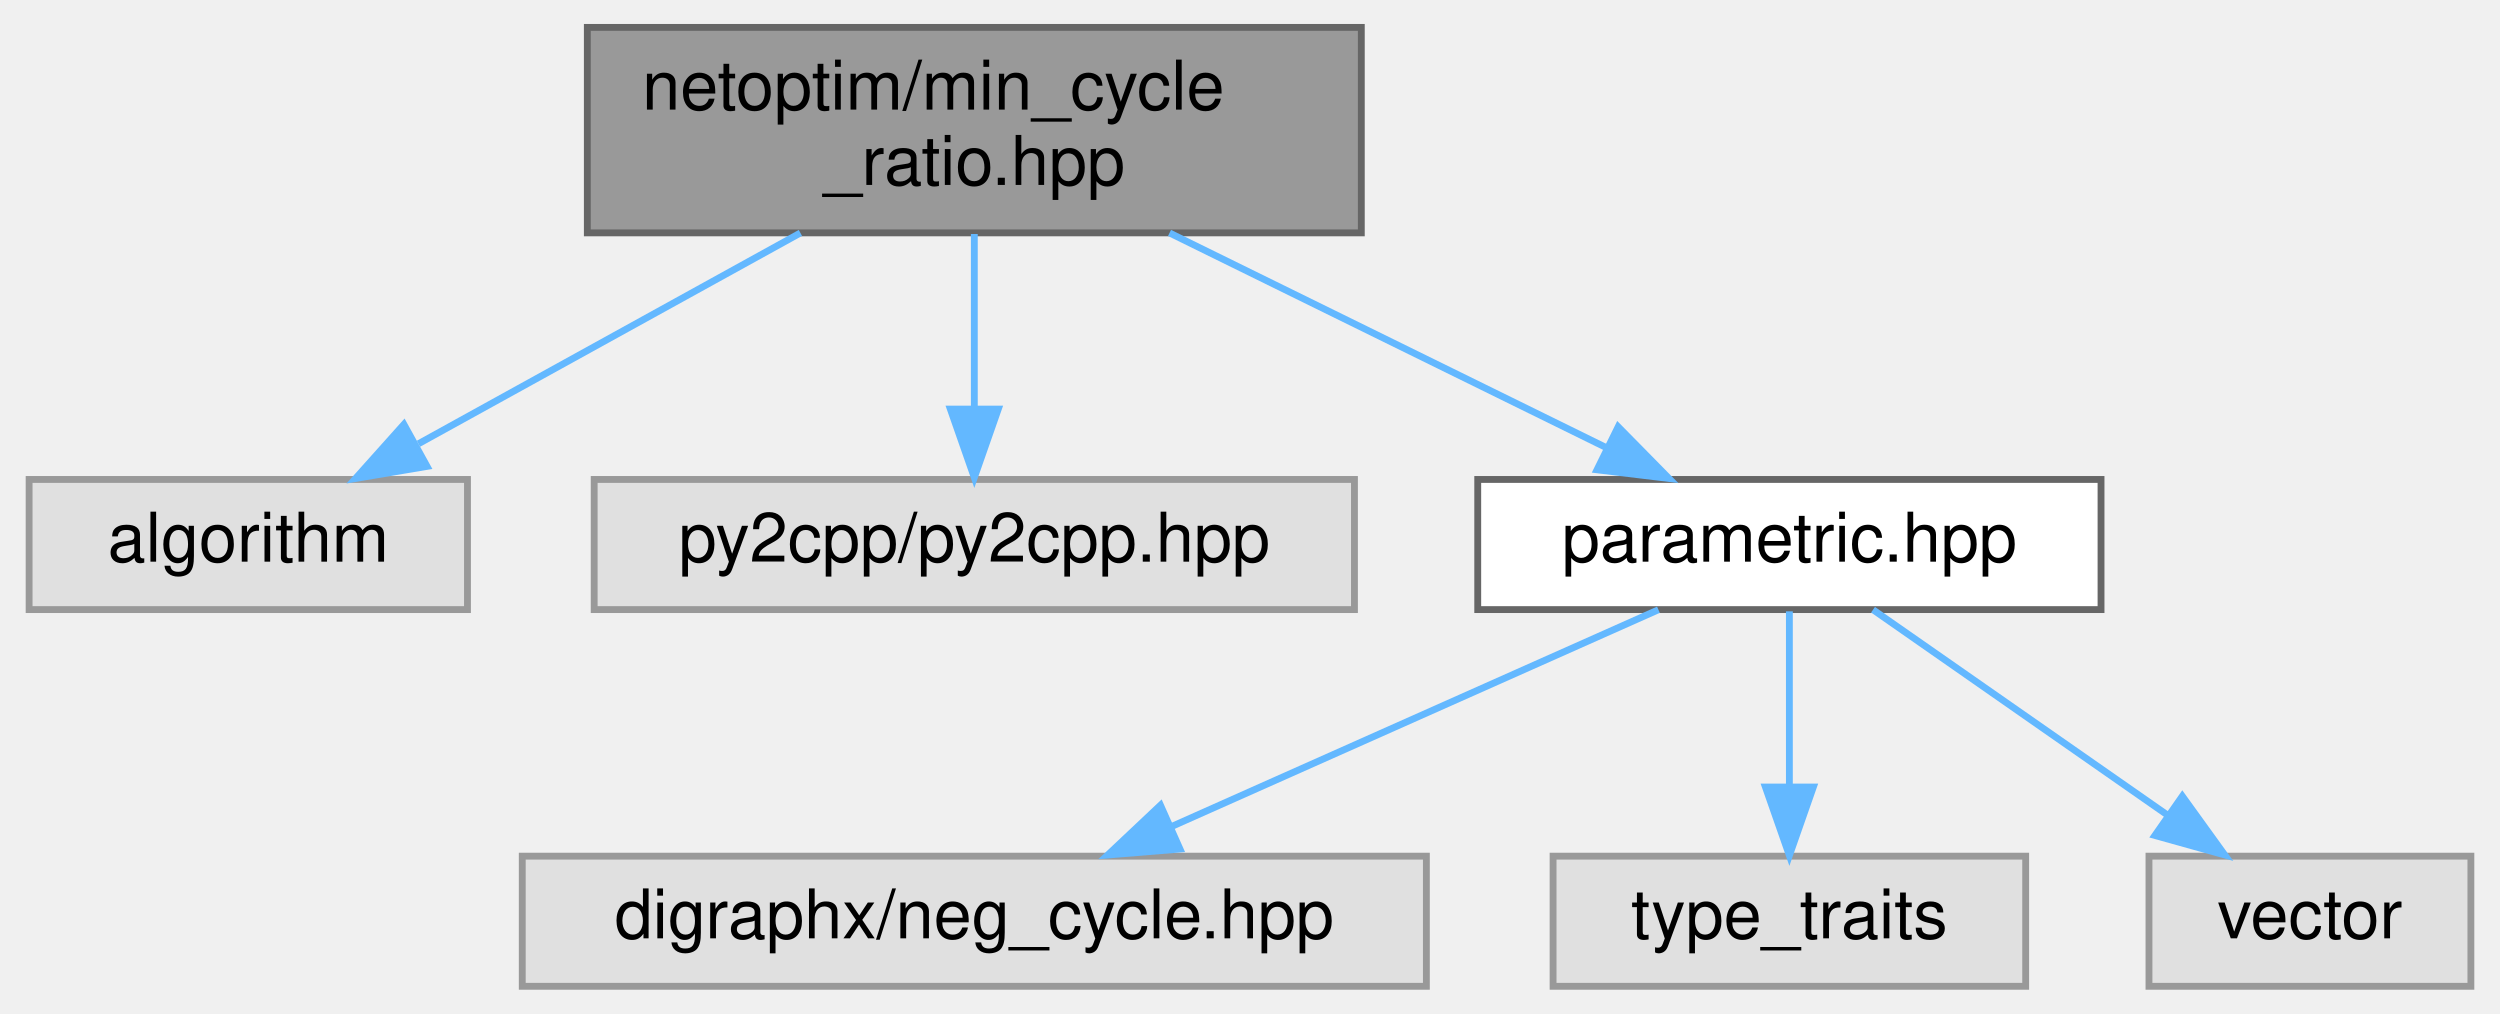
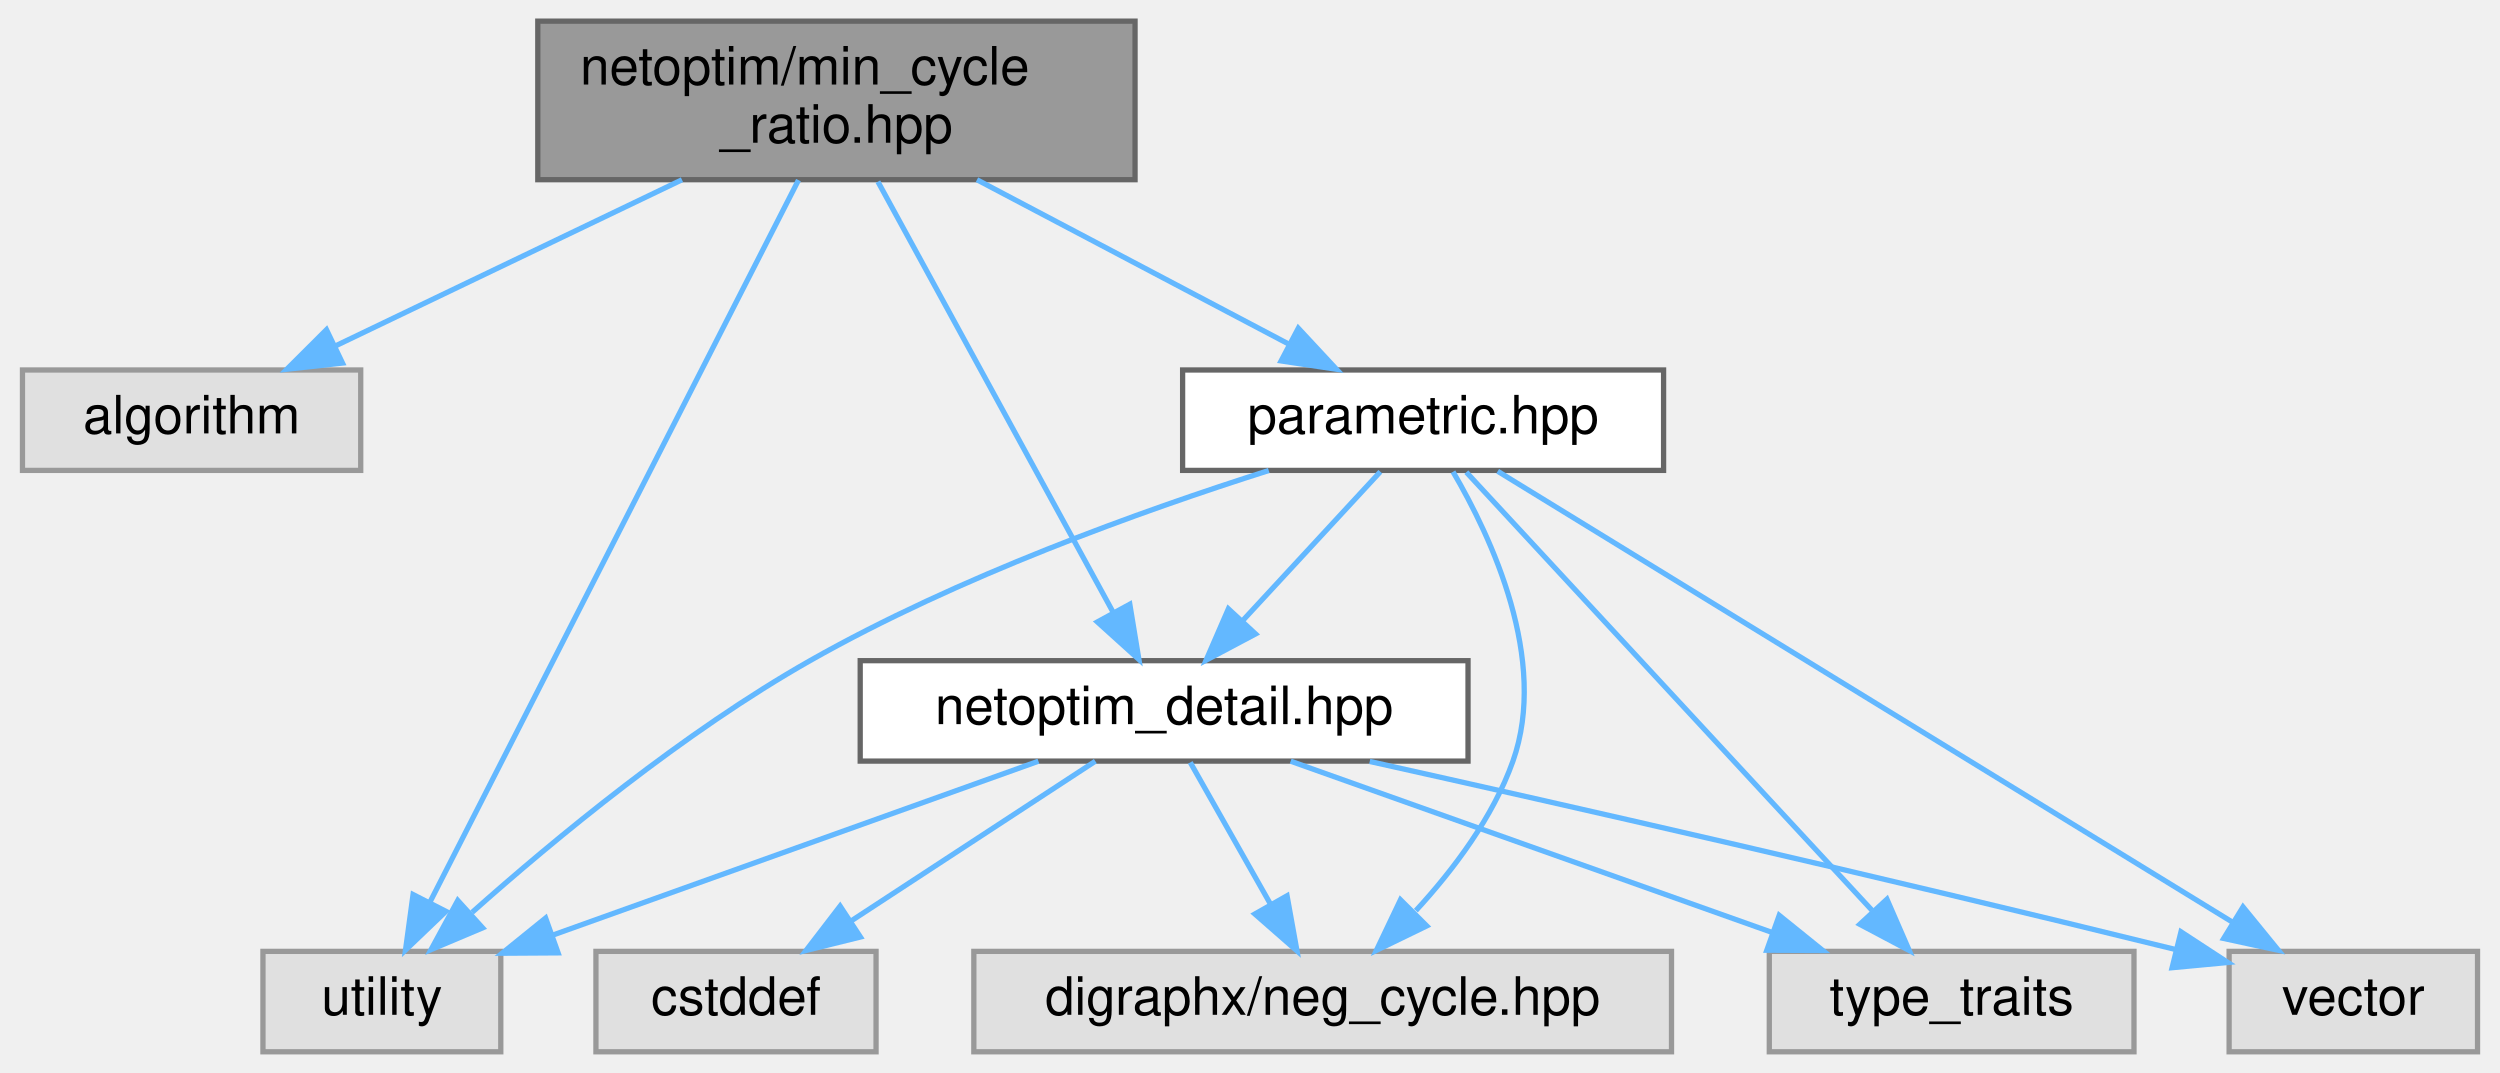
- <svg xmlns="http://www.w3.org/2000/svg" xmlns:xlink="http://www.w3.org/1999/xlink" width="365pt" height="148pt" viewBox="0.00 0.00 364.50 148.00">
-   <g id="graph0" class="graph" transform="scale(1 1) rotate(0) translate(4 144)">
+ <svg xmlns="http://www.w3.org/2000/svg" xmlns:xlink="http://www.w3.org/1999/xlink" width="473pt" height="203pt" viewBox="0.00 0.00 472.50 203.00">
+   <g id="graph0" class="graph" transform="scale(1 1) rotate(0) translate(4 199)">
    <g id="Node000001" class="node">
      <g id="a_Node000001">
        <a xlink:title="Minimum cost-to-time cycle ratio problem solver.">
-           <polygon fill="#999999" stroke="#666666" points="194.5,-140 81.5,-140 81.5,-110 194.5,-110 194.5,-140" />
-           <text text-anchor="start" x="89.5" y="-128" font-family="Helvetica,sans-Serif" font-size="10.00">netoptim/min_cycle</text>
-           <text text-anchor="middle" x="138" y="-117" font-family="Helvetica,sans-Serif" font-size="10.00">_ratio.hpp</text>
+           <polygon fill="#999999" stroke="#666666" points="210.5,-195 97.5,-195 97.5,-165 210.5,-165 210.5,-195" />
+           <text text-anchor="start" x="105.5" y="-183" font-family="Helvetica,sans-Serif" font-size="10.00">netoptim/min_cycle</text>
+           <text text-anchor="middle" x="154" y="-172" font-family="Helvetica,sans-Serif" font-size="10.00">_ratio.hpp</text>
        </a>
      </g>
    </g>
    <g id="Node000002" class="node">
      <g id="a_Node000002">
        <a xlink:title=" ">
-           <polygon fill="#e0e0e0" stroke="#999999" points="64,-74 0,-74 0,-55 64,-55 64,-74" />
-           <text text-anchor="middle" x="32" y="-62" font-family="Helvetica,sans-Serif" font-size="10.00">algorithm</text>
+           <polygon fill="#e0e0e0" stroke="#999999" points="64,-129 0,-129 0,-110 64,-110 64,-129" />
+           <text text-anchor="middle" x="32" y="-117" font-family="Helvetica,sans-Serif" font-size="10.00">algorithm</text>
        </a>
      </g>
    </g>
    <g id="edge1_Node000001_Node000002" class="edge">
      <g id="a_edge1_Node000001_Node000002">
        <a xlink:title=" ">
-           <path fill="none" stroke="#63b8ff" d="M112.61,-109.99C95.71,-100.66 73.62,-88.47 56.84,-79.21" />
-           <polygon fill="#63b8ff" stroke="#63b8ff" points="58.1,-75.91 47.65,-74.14 54.72,-82.04 58.1,-75.91" />
+           <path fill="none" stroke="#63b8ff" d="M124.78,-164.99C104.88,-155.45 78.72,-142.9 59.25,-133.57" />
+           <polygon fill="#63b8ff" stroke="#63b8ff" points="60.55,-130.31 50.02,-129.14 57.52,-136.62 60.55,-130.31" />
        </a>
      </g>
    </g>
    <g id="Node000003" class="node">
      <g id="a_Node000003">
        <a xlink:title=" ">
-           <polygon fill="#e0e0e0" stroke="#999999" points="193.5,-74 82.5,-74 82.5,-55 193.5,-55 193.5,-74" />
-           <text text-anchor="middle" x="138" y="-62" font-family="Helvetica,sans-Serif" font-size="10.00">py2cpp/py2cpp.hpp</text>
+           <polygon fill="#e0e0e0" stroke="#999999" points="90.5,-19 45.5,-19 45.5,0 90.5,0 90.5,-19" />
+           <text text-anchor="middle" x="68" y="-7" font-family="Helvetica,sans-Serif" font-size="10.00">utility</text>
        </a>
      </g>
    </g>
    <g id="edge2_Node000001_Node000003" class="edge">
      <g id="a_edge2_Node000001_Node000003">
        <a xlink:title=" ">
-           <path fill="none" stroke="#63b8ff" d="M138,-109.84C138,-102.21 138,-92.7 138,-84.45" />
-           <polygon fill="#63b8ff" stroke="#63b8ff" points="141.5,-84.27 138,-74.27 134.5,-84.27 141.5,-84.27" />
+           <path fill="none" stroke="#63b8ff" d="M146.82,-164.92C131.23,-134.39 94.34,-62.1 77.13,-28.39" />
+           <polygon fill="#63b8ff" stroke="#63b8ff" points="80.13,-26.57 72.47,-19.25 73.9,-29.75 80.13,-26.57" />
        </a>
      </g>
    </g>
    <g id="Node000004" class="node">
      <g id="a_Node000004">
-         <a xlink:href="parametric_8hpp.html" target="_top" xlink:title="Maximum parametric problem solver for network optimization.">
-           <polygon fill="white" stroke="#666666" points="302.5,-74 211.5,-74 211.5,-55 302.5,-55 302.5,-74" />
-           <text text-anchor="middle" x="257" y="-62" font-family="Helvetica,sans-Serif" font-size="10.00">parametric.hpp</text>
+         <a xlink:href="netoptim__detail_8hpp.html" target="_top" xlink:title="Internal implementation helpers shared by the netoptim algorithms.">
+           <polygon fill="white" stroke="#666666" points="273.5,-74 158.5,-74 158.5,-55 273.5,-55 273.5,-74" />
+           <text text-anchor="middle" x="216" y="-62" font-family="Helvetica,sans-Serif" font-size="10.00">netoptim_detail.hpp</text>
        </a>
      </g>
    </g>
    <g id="edge3_Node000001_Node000004" class="edge">
      <g id="a_edge3_Node000001_Node000004">
        <a xlink:title=" ">
-           <path fill="none" stroke="#63b8ff" d="M166.5,-109.99C185.91,-100.45 211.43,-87.9 230.42,-78.57" />
-           <polygon fill="#63b8ff" stroke="#63b8ff" points="232,-81.69 239.43,-74.14 228.91,-75.41 232,-81.69" />
+           <path fill="none" stroke="#63b8ff" d="M161.85,-164.63C173.21,-143.84 194.18,-105.44 206.43,-83.02" />
+           <polygon fill="#63b8ff" stroke="#63b8ff" points="209.51,-84.68 211.23,-74.23 203.37,-81.33 209.51,-84.68" />
+         </a>
+       </g>
+     </g>
+     <g id="Node000009" class="node">
+       <g id="a_Node000009">
+         <a xlink:href="parametric_8hpp.html" target="_top" xlink:title="Maximum parametric problem solver for network optimization.">
+           <polygon fill="white" stroke="#666666" points="310.5,-129 219.5,-129 219.5,-110 310.5,-110 310.5,-129" />
+           <text text-anchor="middle" x="265" y="-117" font-family="Helvetica,sans-Serif" font-size="10.00">parametric.hpp</text>
+         </a>
+       </g>
+     </g>
+     <g id="edge9_Node000001_Node000009" class="edge">
+       <g id="a_edge9_Node000001_Node000009">
+         <a xlink:title=" ">
+           <path fill="none" stroke="#63b8ff" d="M180.59,-164.99C198.45,-155.58 221.84,-143.24 239.48,-133.95" />
+           <polygon fill="#63b8ff" stroke="#63b8ff" points="241.39,-136.9 248.61,-129.14 238.13,-130.71 241.39,-136.9" />
+         </a>
+       </g>
+     </g>
+     <g id="edge7_Node000004_Node000003" class="edge">
+       <g id="a_edge7_Node000004_Node000003">
+         <a xlink:title=" ">
+           <path fill="none" stroke="#63b8ff" d="M192.22,-54.98C167.33,-46.07 128.09,-32.02 100.39,-22.1" />
+           <polygon fill="#63b8ff" stroke="#63b8ff" points="101.34,-18.72 90.75,-18.65 98.98,-25.31 101.34,-18.72" />
        </a>
      </g>
    </g>
    <g id="Node000005" class="node">
      <g id="a_Node000005">
        <a xlink:title=" ">
-           <polygon fill="#e0e0e0" stroke="#999999" points="204,-19 72,-19 72,0 204,0 204,-19" />
-           <text text-anchor="middle" x="138" y="-7" font-family="Helvetica,sans-Serif" font-size="10.00">digraphx/neg_cycle.hpp</text>
+           <polygon fill="#e0e0e0" stroke="#999999" points="161.5,-19 108.5,-19 108.5,0 161.5,0 161.5,-19" />
+           <text text-anchor="middle" x="135" y="-7" font-family="Helvetica,sans-Serif" font-size="10.00">cstddef</text>
        </a>
      </g>
    </g>
    <g id="edge4_Node000004_Node000005" class="edge">
      <g id="a_edge4_Node000004_Node000005">
        <a xlink:title=" ">
-           <path fill="none" stroke="#63b8ff" d="M237.88,-54.98C218.65,-46.42 188.77,-33.11 166.69,-23.28" />
-           <polygon fill="#63b8ff" stroke="#63b8ff" points="168.03,-20.04 157.47,-19.17 165.18,-26.44 168.03,-20.04" />
+           <path fill="none" stroke="#63b8ff" d="M202.99,-54.98C190.54,-46.84 171.54,-34.41 156.79,-24.76" />
+           <polygon fill="#63b8ff" stroke="#63b8ff" points="158.54,-21.72 148.25,-19.17 154.7,-27.57 158.54,-21.72" />
        </a>
      </g>
    </g>
    <g id="Node000006" class="node">
      <g id="a_Node000006">
        <a xlink:title=" ">
-           <polygon fill="#e0e0e0" stroke="#999999" points="291.5,-19 222.5,-19 222.5,0 291.5,0 291.5,-19" />
-           <text text-anchor="middle" x="257" y="-7" font-family="Helvetica,sans-Serif" font-size="10.00">type_traits</text>
+           <polygon fill="#e0e0e0" stroke="#999999" points="312,-19 180,-19 180,0 312,0 312,-19" />
+           <text text-anchor="middle" x="246" y="-7" font-family="Helvetica,sans-Serif" font-size="10.00">digraphx/neg_cycle.hpp</text>
        </a>
      </g>
    </g>
    <g id="edge5_Node000004_Node000006" class="edge">
      <g id="a_edge5_Node000004_Node000006">
        <a xlink:title=" ">
-           <path fill="none" stroke="#63b8ff" d="M257,-54.75C257,-47.8 257,-37.85 257,-29.13" />
-           <polygon fill="#63b8ff" stroke="#63b8ff" points="260.5,-29.09 257,-19.09 253.5,-29.09 260.5,-29.09" />
+           <path fill="none" stroke="#63b8ff" d="M220.95,-54.75C225.06,-47.49 231.03,-36.95 236.1,-27.98" />
+           <polygon fill="#63b8ff" stroke="#63b8ff" points="239.26,-29.52 241.14,-19.09 233.17,-26.07 239.26,-29.52" />
        </a>
      </g>
    </g>
    <g id="Node000007" class="node">
      <g id="a_Node000007">
        <a xlink:title=" ">
-           <polygon fill="#e0e0e0" stroke="#999999" points="356.5,-19 309.5,-19 309.5,0 356.5,0 356.5,-19" />
-           <text text-anchor="middle" x="333" y="-7" font-family="Helvetica,sans-Serif" font-size="10.00">vector</text>
+           <polygon fill="#e0e0e0" stroke="#999999" points="399.5,-19 330.5,-19 330.5,0 399.5,0 399.5,-19" />
+           <text text-anchor="middle" x="365" y="-7" font-family="Helvetica,sans-Serif" font-size="10.00">type_traits</text>
        </a>
      </g>
    </g>
    <g id="edge6_Node000004_Node000007" class="edge">
      <g id="a_edge6_Node000004_Node000007">
        <a xlink:title=" ">
-           <path fill="none" stroke="#63b8ff" d="M269.21,-54.98C280.78,-46.92 298.38,-34.65 312.16,-25.03" />
-           <polygon fill="#63b8ff" stroke="#63b8ff" points="314.37,-27.76 320.57,-19.17 310.36,-22.02 314.37,-27.76" />
+           <path fill="none" stroke="#63b8ff" d="M239.94,-54.98C264.56,-46.23 303.12,-32.51 330.92,-22.62" />
+           <polygon fill="#63b8ff" stroke="#63b8ff" points="332.38,-25.82 340.62,-19.17 330.03,-19.22 332.38,-25.82" />
+         </a>
+       </g>
+     </g>
+     <g id="Node000008" class="node">
+       <g id="a_Node000008">
+         <a xlink:title=" ">
+           <polygon fill="#e0e0e0" stroke="#999999" points="464.5,-19 417.5,-19 417.5,0 464.5,0 464.5,-19" />
+           <text text-anchor="middle" x="441" y="-7" font-family="Helvetica,sans-Serif" font-size="10.00">vector</text>
+         </a>
+       </g>
+     </g>
+     <g id="edge8_Node000004_Node000008" class="edge">
+       <g id="a_edge8_Node000004_Node000008">
+         <a xlink:title=" ">
+           <path fill="none" stroke="#63b8ff" d="M254.9,-54.93C291.89,-46.69 349.31,-33.67 407.53,-19.31" />
+           <polygon fill="#63b8ff" stroke="#63b8ff" points="408.39,-22.7 417.26,-16.9 406.71,-15.91 408.39,-22.7" />
+         </a>
+       </g>
+     </g>
+     <g id="edge12_Node000009_Node000003" class="edge">
+       <g id="a_edge12_Node000009_Node000003">
+         <a xlink:title=" ">
+           <path fill="none" stroke="#63b8ff" d="M235.8,-109.98C211.67,-102.32 176.96,-89.85 149,-74 125.13,-60.47 100.75,-40.32 85.06,-26.37" />
+           <polygon fill="#63b8ff" stroke="#63b8ff" points="87.06,-23.45 77.3,-19.33 82.36,-28.64 87.06,-23.45" />
+         </a>
+       </g>
+     </g>
+     <g id="edge14_Node000009_Node000004" class="edge">
+       <g id="a_edge14_Node000009_Node000004">
+         <a xlink:title=" ">
+           <path fill="none" stroke="#63b8ff" d="M256.91,-109.75C249.84,-102.11 239.41,-90.82 230.85,-81.56" />
+           <polygon fill="#63b8ff" stroke="#63b8ff" points="233.3,-79.06 223.94,-74.09 228.16,-83.81 233.3,-79.06" />
+         </a>
+       </g>
+     </g>
+     <g id="edge10_Node000009_Node000006" class="edge">
+       <g id="a_edge10_Node000009_Node000006">
+         <a xlink:title=" ">
+           <path fill="none" stroke="#63b8ff" d="M270.66,-109.74C277.91,-97.37 288.78,-74.15 282,-55 278.25,-44.41 270.79,-34.49 263.63,-26.71" />
+           <polygon fill="#63b8ff" stroke="#63b8ff" points="265.69,-23.82 256.16,-19.19 260.72,-28.76 265.69,-23.82" />
+         </a>
+       </g>
+     </g>
+     <g id="edge11_Node000009_Node000007" class="edge">
+       <g id="a_edge11_Node000009_Node000007">
+         <a xlink:title=" ">
+           <path fill="none" stroke="#63b8ff" d="M273.18,-109.66C289.97,-91.54 328.51,-49.91 349.93,-26.77" />
+           <polygon fill="#63b8ff" stroke="#63b8ff" points="352.76,-28.87 356.98,-19.16 347.62,-24.12 352.76,-28.87" />
+         </a>
+       </g>
+     </g>
+     <g id="edge13_Node000009_Node000008" class="edge">
+       <g id="a_edge13_Node000009_Node000008">
+         <a xlink:title=" ">
+           <path fill="none" stroke="#63b8ff" d="M279.11,-109.84C309.49,-91.2 381.33,-47.11 418.24,-24.46" />
+           <polygon fill="#63b8ff" stroke="#63b8ff" points="420.13,-27.41 426.83,-19.2 416.47,-21.44 420.13,-27.41" />
        </a>
      </g>
    </g>
  </g>
</svg>
